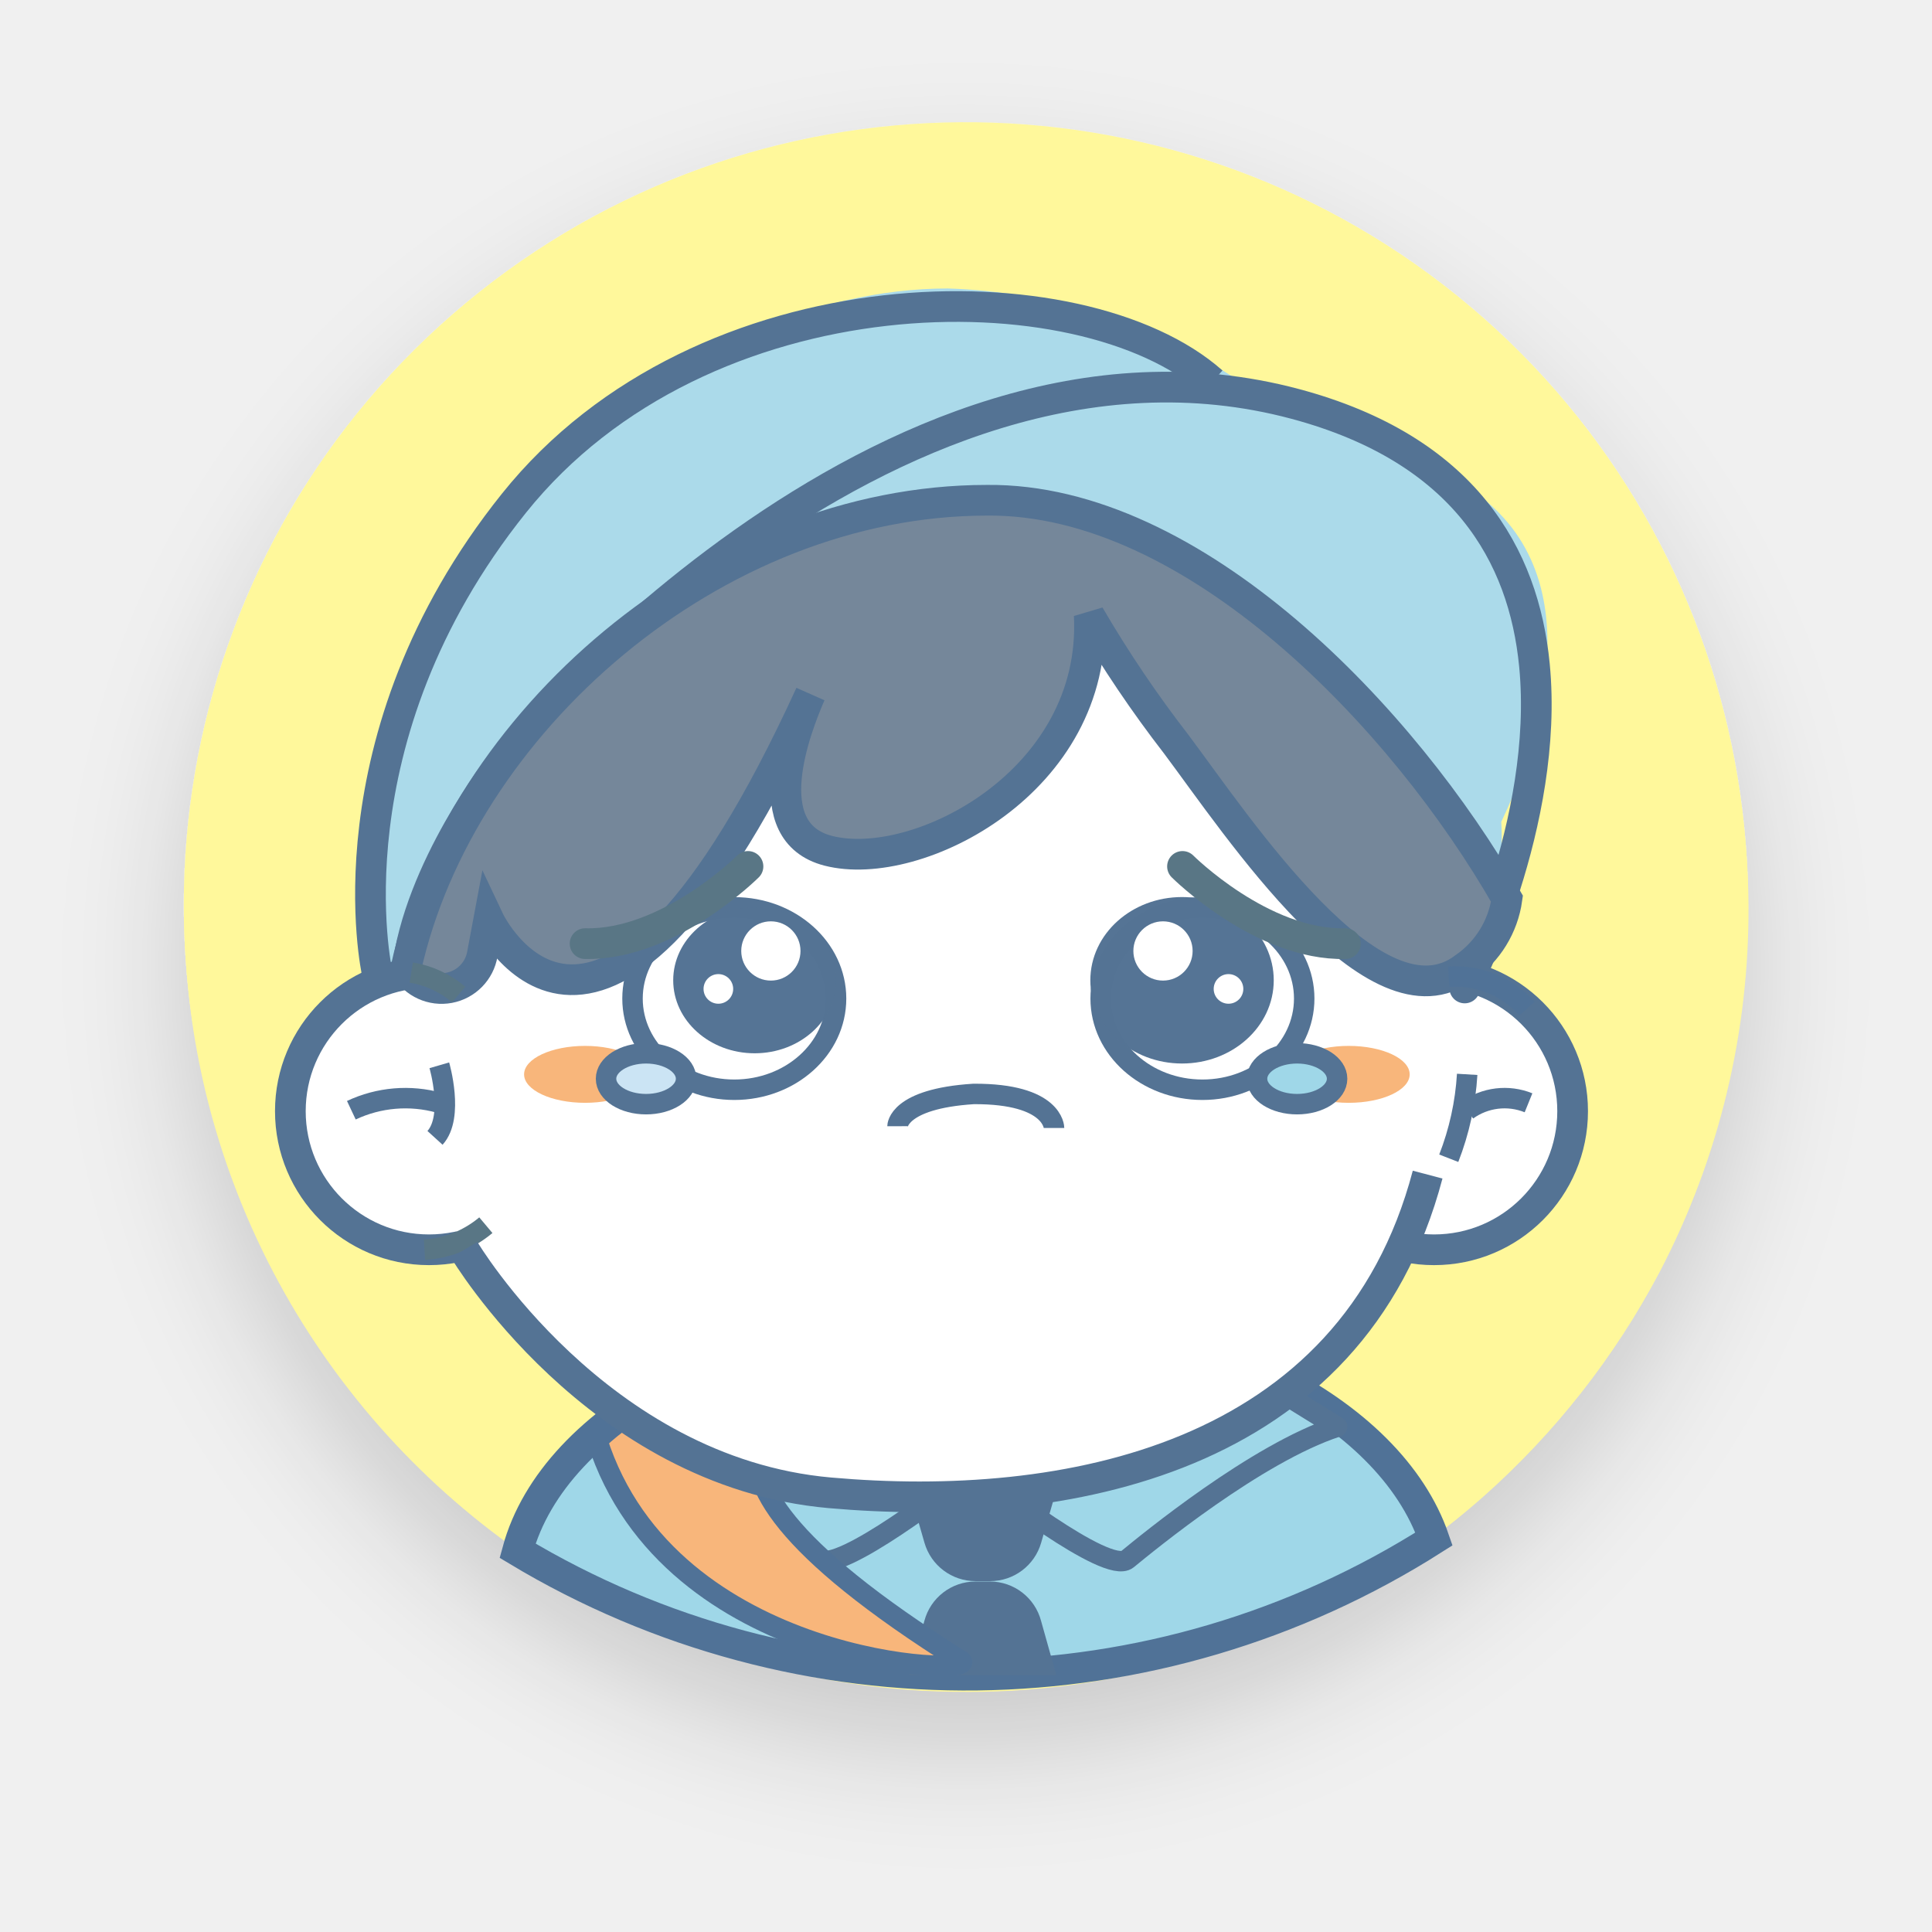
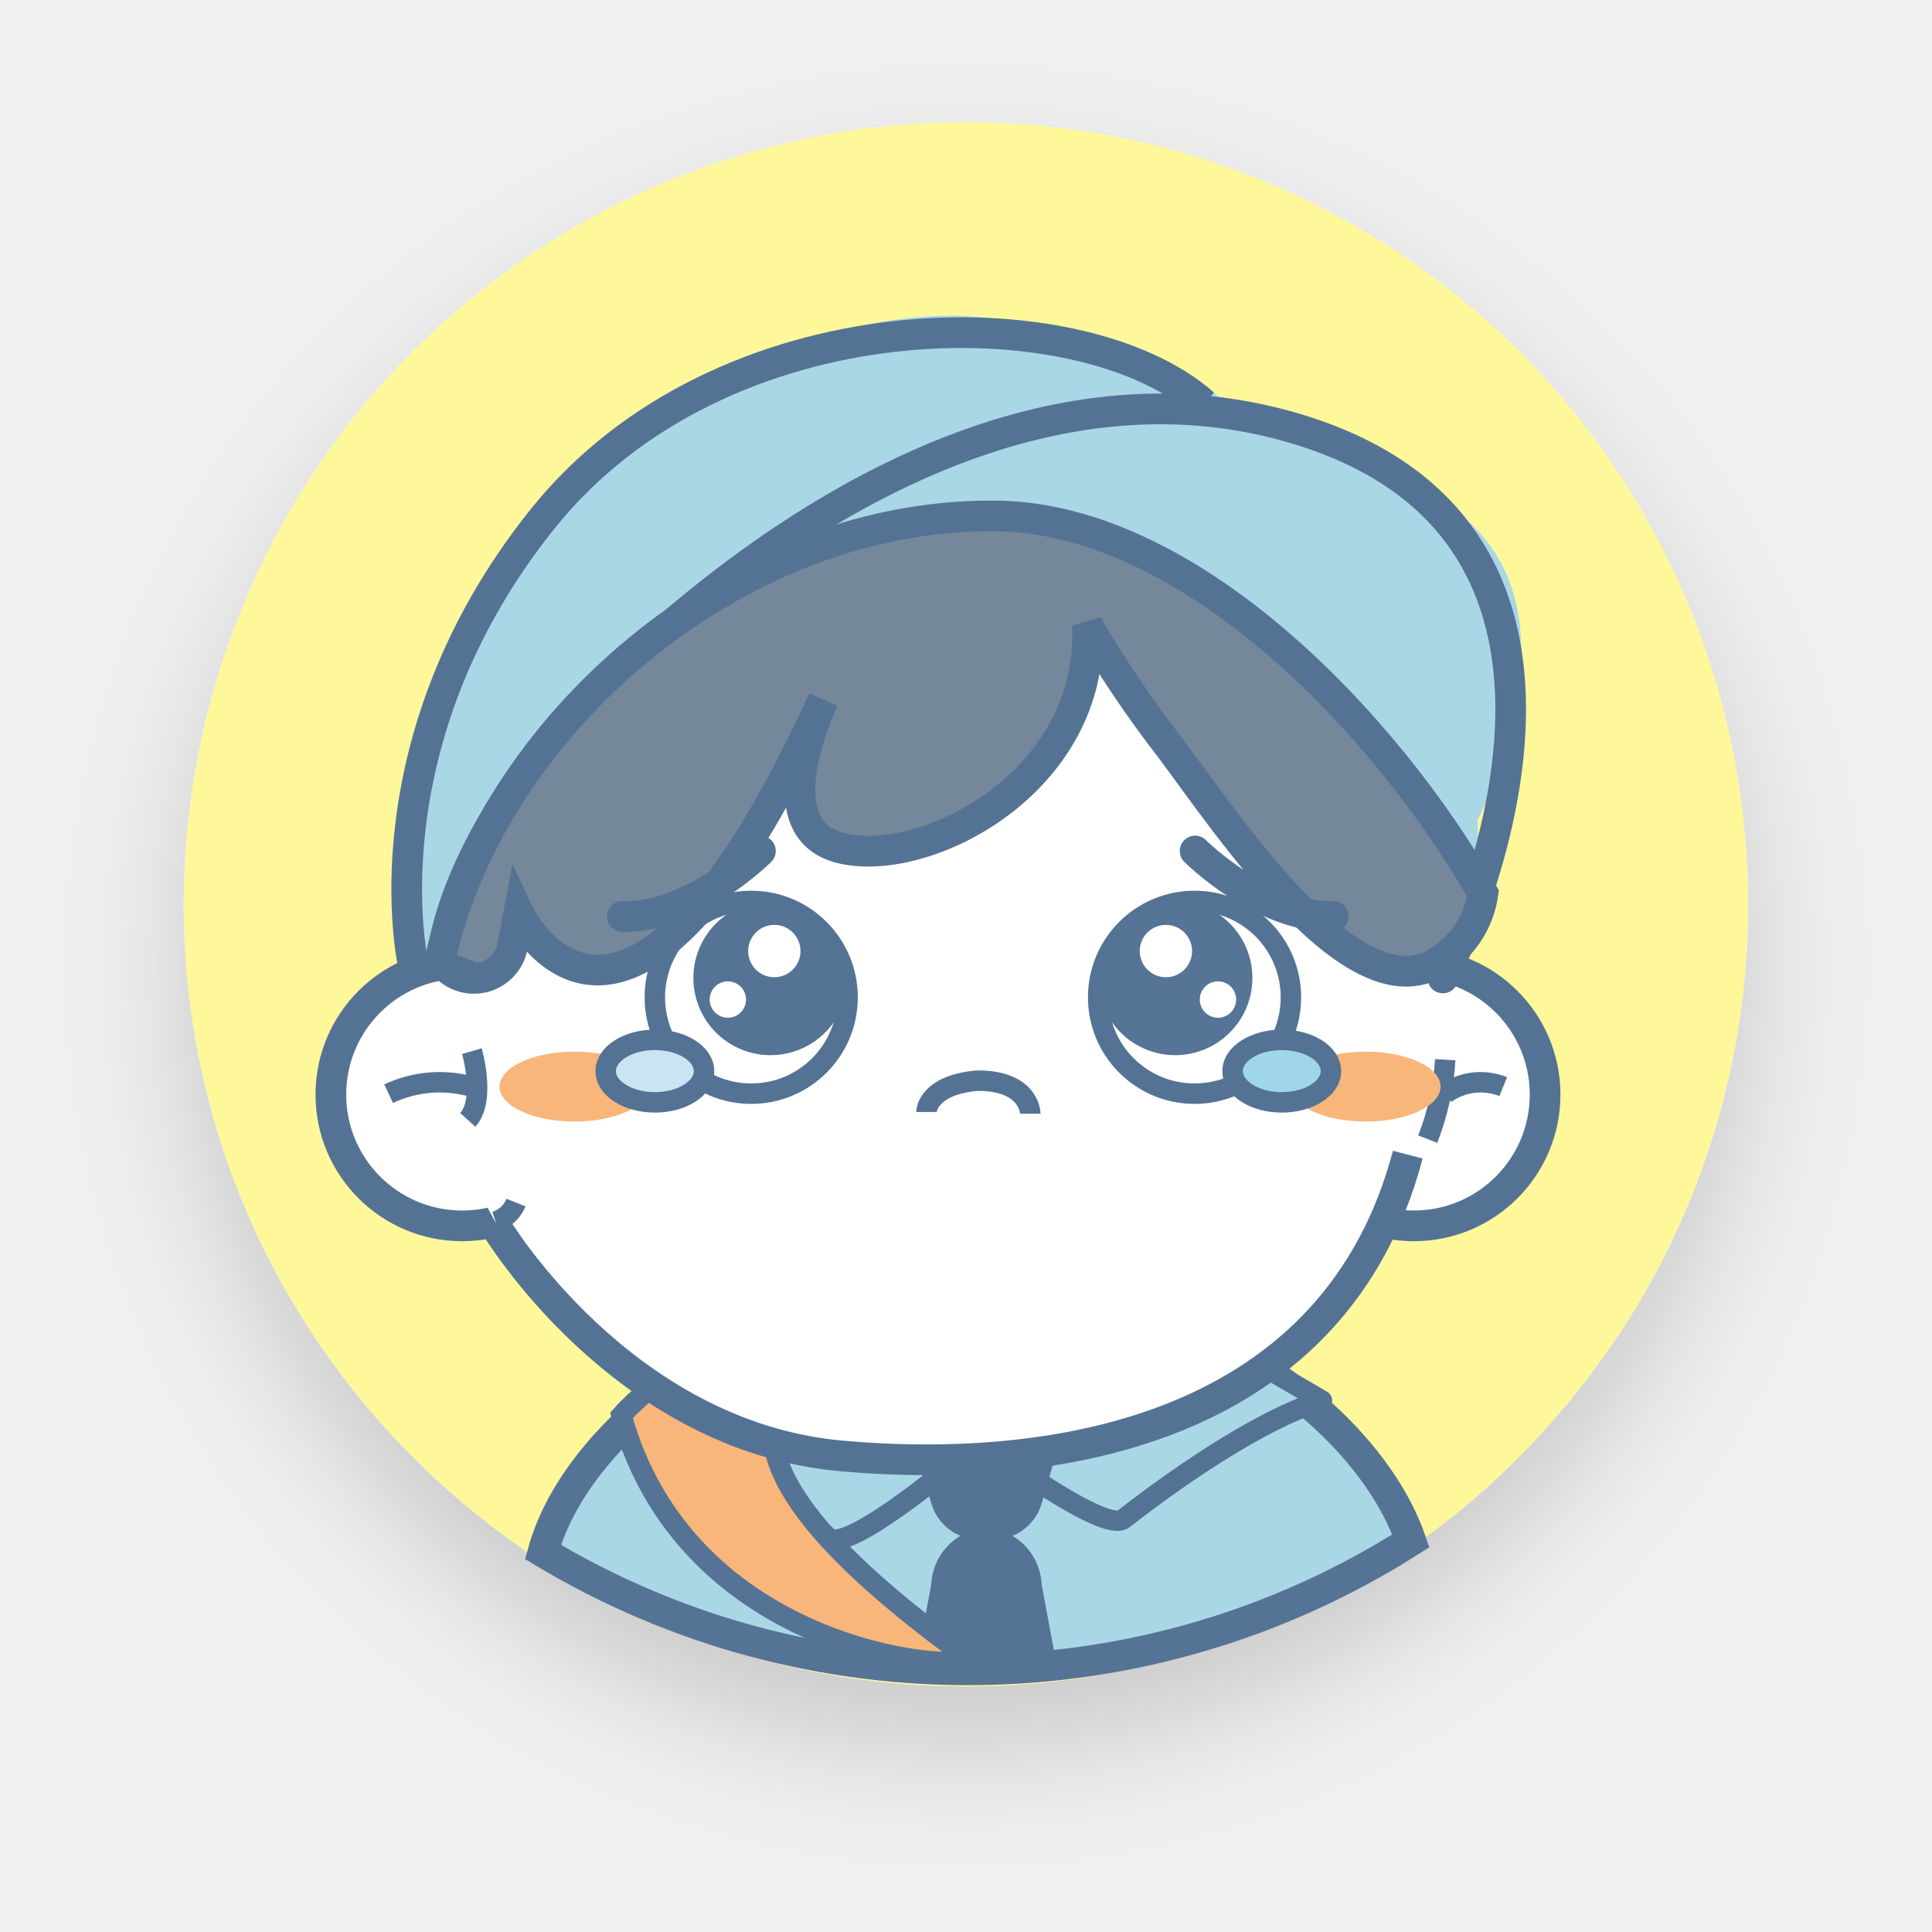
<svg xmlns="http://www.w3.org/2000/svg" width="94.426" height="94.422" viewBox="0 0 94.426 94.422">
  <defs>
    <filter id="a" x="0" y="0" width="94.426" height="94.422" filterUnits="userSpaceOnUse">
      <feOffset dy="3" input="SourceAlpha" />
      <feGaussianBlur stdDeviation="3" result="b" />
      <feFlood flood-opacity="0.161" />
      <feComposite operator="in" in2="b" />
      <feComposite in="SourceGraphic" />
    </filter>
  </defs>
  <g transform="translate(8 -24.762)">
    <g transform="matrix(1, 0, 0, 1, -8, 24.76)" filter="url(#a)">
      <path d="M2025.358,2886.42a38.039,38.039,0,0,1-21.386-6.538,38.558,38.558,0,0,1-12.22-13.473,38.224,38.224,0,1,1,67.469-.477,38.969,38.969,0,0,1-8.581,10.927,36.664,36.664,0,0,1-3.013,2.406,38.034,38.034,0,0,1-22.269,7.155Z" transform="translate(-1978.15 -2804)" fill="#fff89b" />
    </g>
-     <path d="M2011.028,2821.645" transform="translate(-1986.147 -2779.235)" fill="none" stroke="#707070" stroke-width="1" />
-     <g transform="translate(-5308.728 418.008)">
-       <path d="M5347.958-310.555a38.035,38.035,0,0,1-21.386-6.538,38.548,38.548,0,0,1-12.22-13.473,38.224,38.224,0,0,1,15.4-51.818,38.225,38.225,0,0,1,51.818,15.4,38.226,38.226,0,0,1,.254,35.943,38.985,38.985,0,0,1-8.581,10.927,36.973,36.973,0,0,1-3.013,2.406,38.039,38.039,0,0,1-22.269,7.155Z" fill="#fff89b" />
-       <path d="M5370.815-318.031a42.569,42.569,0,0,1-44.792.575c1.791-6.6,11.179-11.63,22.483-11.63C5359.484-329.086,5368.645-324.345,5370.815-318.031Z" fill="#9fd7e8" stroke="#507297" stroke-width="1.5" />
-       <path d="M5348.966-320.872s5.885,4.636,6.864,3.834,6.311-5.191,10.247-6.474L5361.4-326.4Z" fill="#9fd7e8" stroke="#547394" stroke-linecap="round" stroke-linejoin="round" stroke-width="1" />
-       <path d="M5347.576-320.872s-5.884,4.636-6.865,3.834-6.311-4.62-10.248-5.9l4.677-3.456Z" fill="#9fd7e8" stroke="#547394" stroke-linecap="round" stroke-linejoin="round" stroke-width="1" />
-       <path d="M5349.121-315.969h-.718a2.593,2.593,0,0,1-2.492-1.875l-.745-2.587h7.194l-.746,2.587A2.592,2.592,0,0,1,5349.121-315.969Z" fill="#547394" />
-       <path d="M5348.4-315.95h.718a2.586,2.586,0,0,1,2.492,1.926l.745,2.652h-7.194l.745-2.652A2.586,2.586,0,0,1,5348.4-315.95Z" fill="#547394" />
-       <path d="M5329.918-322.848s3.944-3.954,8.243-2.814-8.446,2.3,9.552,13.591C5348.633-311.316,5333.466-311.718,5329.918-322.848Z" fill="#f8b67b" stroke="#507297" stroke-width="1" />
-       <path d="M5320.568-344.355c-2.922-4.5-.389-9.889-.389-13.316,0-8.535,13.708-21.476,26.869-21.476a27.479,27.479,0,0,1,14.288,4.547c3.046.417,6.769,2.167,11.375,5.35,6.225,4.3,2.932,12.934,1.391,16.174a12.922,12.922,0,0,1-3.038,9.12c-5.45,6.3-17.459,11.794-25.9,11.794C5336.288-332.162,5324.917-337.647,5320.568-344.355Z" fill="#abdaea" />
-       <circle cx="6.775" cy="6.775" r="6.775" transform="translate(5314.919 -345.713)" fill="#fff" stroke="#547394" stroke-width="1.5" />
-       <circle cx="6.775" cy="6.775" r="6.775" transform="translate(5364.04 -345.713)" fill="#fff" stroke="#547394" stroke-width="1.5" />
-       <path d="M5372.688-342.788c0,12.74-11.654,23.073-26.031,23.073a29.877,29.877,0,0,1-6.569-.741c-11.063-2.434-19.468-11.515-19.468-22.331a20.545,20.545,0,0,1,.559-4.77c2.478-10.453,12.943-18.3,25.477-18.3,10,0,18.678,5,23.041,12.326A20.927,20.927,0,0,1,5372.688-342.788Z" fill="#fff" stroke="rgba(0,0,0,0)" stroke-width="1" />
-       <path d="M5352.244-338.116s0-1.685-3.934-1.664c-3.717.237-3.716,1.577-3.716,1.577" fill="none" stroke="#547394" stroke-miterlimit="9.996" stroke-width="1" />
-       <ellipse cx="2.98" cy="1.391" rx="2.98" ry="1.391" transform="translate(5326.343 -342.128)" fill="#f8b67b" />
-       <ellipse cx="2.98" cy="1.391" rx="2.98" ry="1.391" transform="translate(5363.666 -342.128)" fill="#f8b67b" />
-       <ellipse cx="4.974" cy="4.457" rx="4.974" ry="4.457" transform="translate(5331.642 -348.899)" fill="#fff" stroke="#547394" stroke-miterlimit="10" stroke-width="1" />
-       <ellipse cx="4.974" cy="4.457" rx="4.974" ry="4.457" transform="translate(5354.523 -348.899)" fill="#fff" stroke="#547394" stroke-miterlimit="10" stroke-width="1" />
-       <ellipse cx="3.982" cy="3.568" rx="3.982" ry="3.568" transform="translate(5333.631 -348.903)" fill="#547394" opacity="0.991" style="isolation:isolate" />
-       <ellipse cx="3.982" cy="3.568" rx="3.982" ry="3.568" transform="translate(5354.518 -348.903)" fill="#547394" stroke="#547394" stroke-width="1" opacity="0.991" style="isolation:isolate" />
-       <path d="M5372.315-344.959s4.16-8.063,3.408-15.782c-.521-5.354-3.406-10.543-11.684-12.761-20.21-5.415-38.844,17.626-38.844,17.626s-4.011,5.129-4.574,10.1" fill="none" stroke="#547394" stroke-linecap="round" stroke-linejoin="round" stroke-width="1.5" />
-       <path d="M5374.381-349.322a4.919,4.919,0,0,1-2.067,3.361c-4.355,3.334-11.1-6.912-14.1-10.916a58.033,58.033,0,0,1-4.25-6.3c.413,8.115-8.4,12.627-12.748,11.514-3.6-.92-1.582-6.027-.881-7.654-10.308,22.51-15.719,11.025-15.719,11.025l-.312,1.667a2.022,2.022,0,0,1-3.735.7c2.642-11.949,15.036-22.871,28.4-22.871C5359.1-368.9,5369.35-358.122,5374.381-349.322Z" fill="#75879a" stroke="#547394" stroke-width="1.5" />
-       <path d="M5323.145-344.64a4.784,4.784,0,0,0-2.318-1.073" fill="none" stroke="#597685" stroke-miterlimit="10" stroke-width="1" />
-       <path d="M5322.2-339.347a6.189,6.189,0,0,0-4.3.363" fill="none" stroke="#547394" stroke-miterlimit="10" stroke-width="1" />
-       <path d="M5375.434-339.347a3.123,3.123,0,0,0-3,.363" fill="none" stroke="#547394" stroke-miterlimit="10" stroke-width="1" />
-       <path d="M5326.412-333.365a5.166,5.166,0,0,1-3,1.2" transform="translate(-1.938)" fill="none" stroke="#597685" stroke-miterlimit="10" stroke-width="1" />
-       <path d="M5371.532-345.51a4.714,4.714,0,0,1,3.832,1.556" fill="#597685" stroke="#507297" stroke-miterlimit="10" stroke-width="1" />
-       <path d="M5372.436-340.737a13.522,13.522,0,0,1-.9,4.1" fill="none" stroke="#547394" stroke-miterlimit="10" stroke-width="1" />
-       <path d="M5322.2-341.18s.733,2.51-.211,3.547" fill="none" stroke="#547394" stroke-miterlimit="10" stroke-width="1" />
-       <path d="M5323.415-332.161s6.458,10.866,17.874,11.876,25.515-1.527,29.214-15.552" fill="none" stroke="#547394" stroke-width="1.5" />
-       <path d="M5333.63-375.325" fill="none" stroke="#707070" stroke-width="1" />
-       <path d="M5319.159-345.714s-2.556-11.39,6.684-22.932,27.74-11.6,34.136-5.932" fill="none" stroke="#547394" stroke-width="1.5" />
-       <path d="M5358.522-350.9s3.871,3.869,7.962,3.774" fill="none" stroke="#597685" stroke-linecap="round" stroke-miterlimit="10" stroke-width="1.5" />
-       <path d="M5337.286-350.9s-3.871,3.869-7.963,3.774" fill="none" stroke="#597685" stroke-linecap="round" stroke-miterlimit="10" stroke-width="1.5" />
-       <circle cx="1.448" cy="1.448" r="1.448" transform="translate(5336.956 -348.216)" fill="#fff" />
-       <circle cx="1.448" cy="1.448" r="1.448" transform="translate(5356.121 -348.216)" fill="#fff" />
-       <circle cx="0.724" cy="0.724" r="0.724" transform="translate(5335.114 -345.637)" fill="#fff" />
-       <circle cx="0.724" cy="0.724" r="0.724" transform="translate(5360.047 -345.637)" fill="#fff" />
-       <ellipse cx="1.956" cy="1.243" rx="1.956" ry="1.243" transform="translate(5362.166 -341.766)" fill="#9fd7e8" stroke="#547394" stroke-linecap="round" stroke-linejoin="round" stroke-width="1" />
-       <ellipse cx="1.956" cy="1.243" rx="1.956" ry="1.243" transform="translate(5330.348 -341.766)" fill="#cbe4f4" stroke="#547394" stroke-linecap="round" stroke-linejoin="round" stroke-width="1" />
+     <path d="M2011.028,2821.645" transform="translate(-1985.14 -2777.843)" fill="none" stroke="#707070" stroke-width="1" />
+     <path d="M2084.061,3016.863a40.312,40.312,0,0,1-42.416.545c1.7-6.248,10.733-13.026,21.438-13.026C2073.478,3004.382,2082.006,3010.884,2084.061,3016.863Z" transform="translate(-2023.106 -2916.793)" fill="#aad7e6" stroke="#557495" stroke-width="1.5" />
+     <path d="M2118.838,3018.348s5.573,4.146,6.5,3.428,5.976-4.642,9.7-5.789l-4.428-2.58Z" transform="translate(-2078.428 -2922.774)" fill="#aad7e6" stroke="#547394" stroke-linecap="round" stroke-linejoin="round" stroke-width="1" />
+     <path d="M2073.167,3019.18s-5.66,4.844-6.6,4.006-6.07-4.827-9.856-6.168l4.5-3.61Z" transform="translate(-2034.074 -2923.273)" fill="#aad7e6" stroke="#547394" stroke-linecap="round" stroke-linejoin="round" stroke-width="1" />
+     <path d="M2109.82,3037.67h-.68a2.455,2.455,0,0,1-2.36-1.775l-.706-2.45h6.812l-.706,2.45A2.455,2.455,0,0,1,2109.82,3037.67Z" transform="translate(-2069.264 -2937.66)" fill="#557495" />
+     <path d="M2109.12,3048.493h.68a2.918,2.918,0,0,1,2.36,2.743l.706,3.778h-6.812l.706-3.778A2.918,2.918,0,0,1,2109.12,3048.493Z" transform="translate(-2069.248 -2949.022)" fill="#557495" />
+     <path d="M2054.871,3018.483s3.735-4.326,7.805-3.079-8,2.511,9.045,14.87C2072.594,3031.1,2058.232,3030.662,2054.871,3018.483Z" transform="translate(-2032.498 -2924.544)" fill="#f8b67b" stroke="#557495" stroke-width="1" />
+     <path d="M1.333,32.946C-1.433,28.681.964,23.582.964,20.336.964,12.254,13.945,0,26.407,0A26.024,26.024,0,0,1,39.939,4.307c2.884.4,6.409,2.053,10.771,5.065,5.894,4.071,2.777,12.248,1.317,15.316a12.238,12.238,0,0,1-2.877,8.636c-5.162,5.971-16.533,11.169-24.523,11.169C16.219,44.492,5.453,39.3,1.333,32.946Z" transform="translate(12.186 40.184)" fill="#aad7e6" stroke="rgba(0,0,0,0)" stroke-miterlimit="10" stroke-width="1" />
+     <ellipse cx="6.416" cy="6.416" rx="6.416" ry="6.416" transform="translate(8.17 71.844)" fill="#fff" stroke="#547394" stroke-width="1.5" style="isolation:isolate" />
+     <ellipse cx="6.416" cy="6.416" rx="6.416" ry="6.416" transform="translate(54.684 71.844)" fill="#fff" stroke="#547394" stroke-width="1.5" style="isolation:isolate" />
+     <path d="M2072.957,2902.736c0,12.064-11.036,21.848-24.651,21.848a28.287,28.287,0,0,1-6.221-.7c-10.476-2.3-18.434-10.9-18.434-21.146a19.426,19.426,0,0,1,.53-4.517c2.347-9.9,12.256-17.334,24.125-17.334,9.469,0,17.688,4.731,21.819,11.672A19.831,19.831,0,0,1,2072.957,2902.736Z" transform="translate(-2010.083 -2828.122)" fill="#fff" style="isolation:isolate" />
+     <g transform="translate(24.005 68.795)">
+       <ellipse cx="4.71" cy="4.71" rx="4.71" ry="4.71" transform="translate(0 0)" fill="#fff" stroke="#547394" stroke-miterlimit="10" stroke-width="1" />
    </g>
+     <g transform="translate(45.673 68.795)">
+       <ellipse cx="4.71" cy="4.71" rx="4.71" ry="4.71" transform="translate(0 0)" fill="#fff" stroke="#547394" stroke-miterlimit="10" stroke-width="1" />
+     </g>
+     <ellipse cx="3.771" cy="3.771" rx="3.771" ry="3.771" transform="translate(25.889 68.791)" fill="#537294" opacity="0.991" />
+     <ellipse cx="3.771" cy="3.771" rx="3.771" ry="3.771" transform="translate(45.668 68.791)" fill="#547395" opacity="0.991" />
+     <path d="M2083.39,2876.916s3.94-7.635,3.228-14.945c-.493-5.07-3.226-9.984-11.064-12.084-19.138-5.128-36.784,16.691-36.784,16.691s-3.8,4.857-4.332,9.56" transform="translate(-2020.87 -2804.358)" fill="rgba(158,188,173,0)" stroke="#547394" stroke-linecap="round" stroke-linejoin="round" stroke-width="1.5" />
+     <path d="M2074.431,2889.469a4.664,4.664,0,0,1-1.958,3.182c-4.124,3.157-10.508-6.545-13.354-10.337a54.811,54.811,0,0,1-4.025-5.968c.391,7.684-7.95,11.957-12.072,10.9-3.414-.871-1.5-5.707-.834-7.247-9.761,21.315-14.885,10.44-14.885,10.44l-.3,1.579a1.913,1.913,0,0,1-3.537.659c2.5-11.315,14.239-21.658,26.894-21.658C2059.963,2870.924,2069.667,2881.135,2074.431,2889.469Z" transform="translate(-2009.952 -2821.04)" fill="#75879a" stroke="#547394" stroke-width="1.5" style="isolation:isolate" />
+     <path d="M2026.544,2949.561a4.53,4.53,0,0,0-2.195-1.016" transform="translate(-2010.583 -2876.701)" fill="none" stroke="#547394" stroke-miterlimit="10" stroke-width="1" />
+     <path d="M2018.589,2969.363a5.864,5.864,0,0,0-4.07.344" transform="translate(-2003.526 -2891.491)" fill="none" stroke="#547394" stroke-miterlimit="10" stroke-width="1" />
+     <path d="M2200.486,2969.363a2.958,2.958,0,0,0-2.837.344" transform="translate(-2135.016 -2891.491)" fill="none" stroke="#547394" stroke-miterlimit="10" stroke-width="1" />
+     <path d="M2034.036,2990.014a1.589,1.589,0,0,1-1,.929" transform="translate(-2016.818 -2906.477)" fill="none" stroke="#547394" stroke-miterlimit="10" stroke-width="1" />
+     <path d="M2194.616,2949.2a4.468,4.468,0,0,1,3.629,1.473" transform="translate(-2132.836 -2877.163)" fill="#547394" stroke="#557495" stroke-miterlimit="10" stroke-width="1" />
+     <path d="M2195.471,2965.255a12.778,12.778,0,0,1-.855,3.882" transform="translate(-2132.836 -2888.7)" fill="none" stroke="#547394" stroke-miterlimit="10" stroke-width="1" />
+     <path d="M2028.441,2963.769s.694,2.377-.2,3.359" transform="translate(-2013.378 -2887.633)" fill="none" stroke="#547394" stroke-miterlimit="10" stroke-width="1" />
+     <path d="M2000.812,2864.613s6.115,10.29,16.926,11.246,24.162-1.446,27.664-14.727" transform="translate(-1984.597 -2779.937)" fill="none" stroke="#547394" stroke-width="1.5" />
+     <path d="M2011.028,2821.645" transform="translate(-1985.14 -2777.843)" fill="none" stroke="#707070" stroke-width="1" />
+     <path d="M3348.392-1423.705s-2.421-10.786,6.329-21.716,26.268-10.981,32.325-5.617" transform="translate(-3336.207 1495.549)" fill="none" stroke="#547394" stroke-width="1.5" />
+     <path d="M5349.668-338.164s0-1.636-2.609-1.616c-2.465.23-2.464,1.531-2.464,1.531" transform="translate(-5307.314 417.359)" fill="none" stroke="#547394" stroke-miterlimit="9.996" stroke-width="1" />
+     <ellipse cx="3.661" cy="1.709" rx="3.661" ry="1.709" transform="translate(16.415 76.161)" fill="#f8b67b" />
+     <ellipse cx="3.661" cy="1.709" rx="3.661" ry="1.709" transform="translate(55.085 76.161)" fill="#f8b67b" />
+     <path d="M5358.521-350.9s3.284,3.282,6.755,3.2" transform="translate(-5308.11 417.254)" fill="none" stroke="#547394" stroke-linecap="round" stroke-miterlimit="10" stroke-width="1.5" />
+     <path d="M5365.276-350.9s-3.284,3.283-6.755,3.2" transform="translate(-5336.111 417.254)" fill="none" stroke="#547394" stroke-linecap="round" stroke-miterlimit="10" stroke-width="1.5" />
+     <circle cx="1.279" cy="1.279" r="1.279" transform="translate(28.566 69.966)" fill="#fff" />
+     <circle cx="1.279" cy="1.279" r="1.279" transform="translate(47.704 69.966)" fill="#fff" />
+     <circle cx="0.889" cy="0.889" r="0.889" transform="translate(26.685 72.726)" fill="#fff" />
+     <circle cx="0.889" cy="0.889" r="0.889" transform="translate(50.639 72.726)" fill="#fff" />
+     <ellipse cx="2.403" cy="1.528" rx="2.403" ry="1.528" transform="translate(52.243 75.584)" fill="#9fd7e8" stroke="#547394" stroke-linecap="round" stroke-linejoin="round" stroke-width="1" />
+     <ellipse cx="2.403" cy="1.528" rx="2.403" ry="1.528" transform="translate(21.604 75.584)" fill="#cbe4f4" stroke="#547394" stroke-linecap="round" stroke-linejoin="round" stroke-width="1" />
  </g>
</svg>
